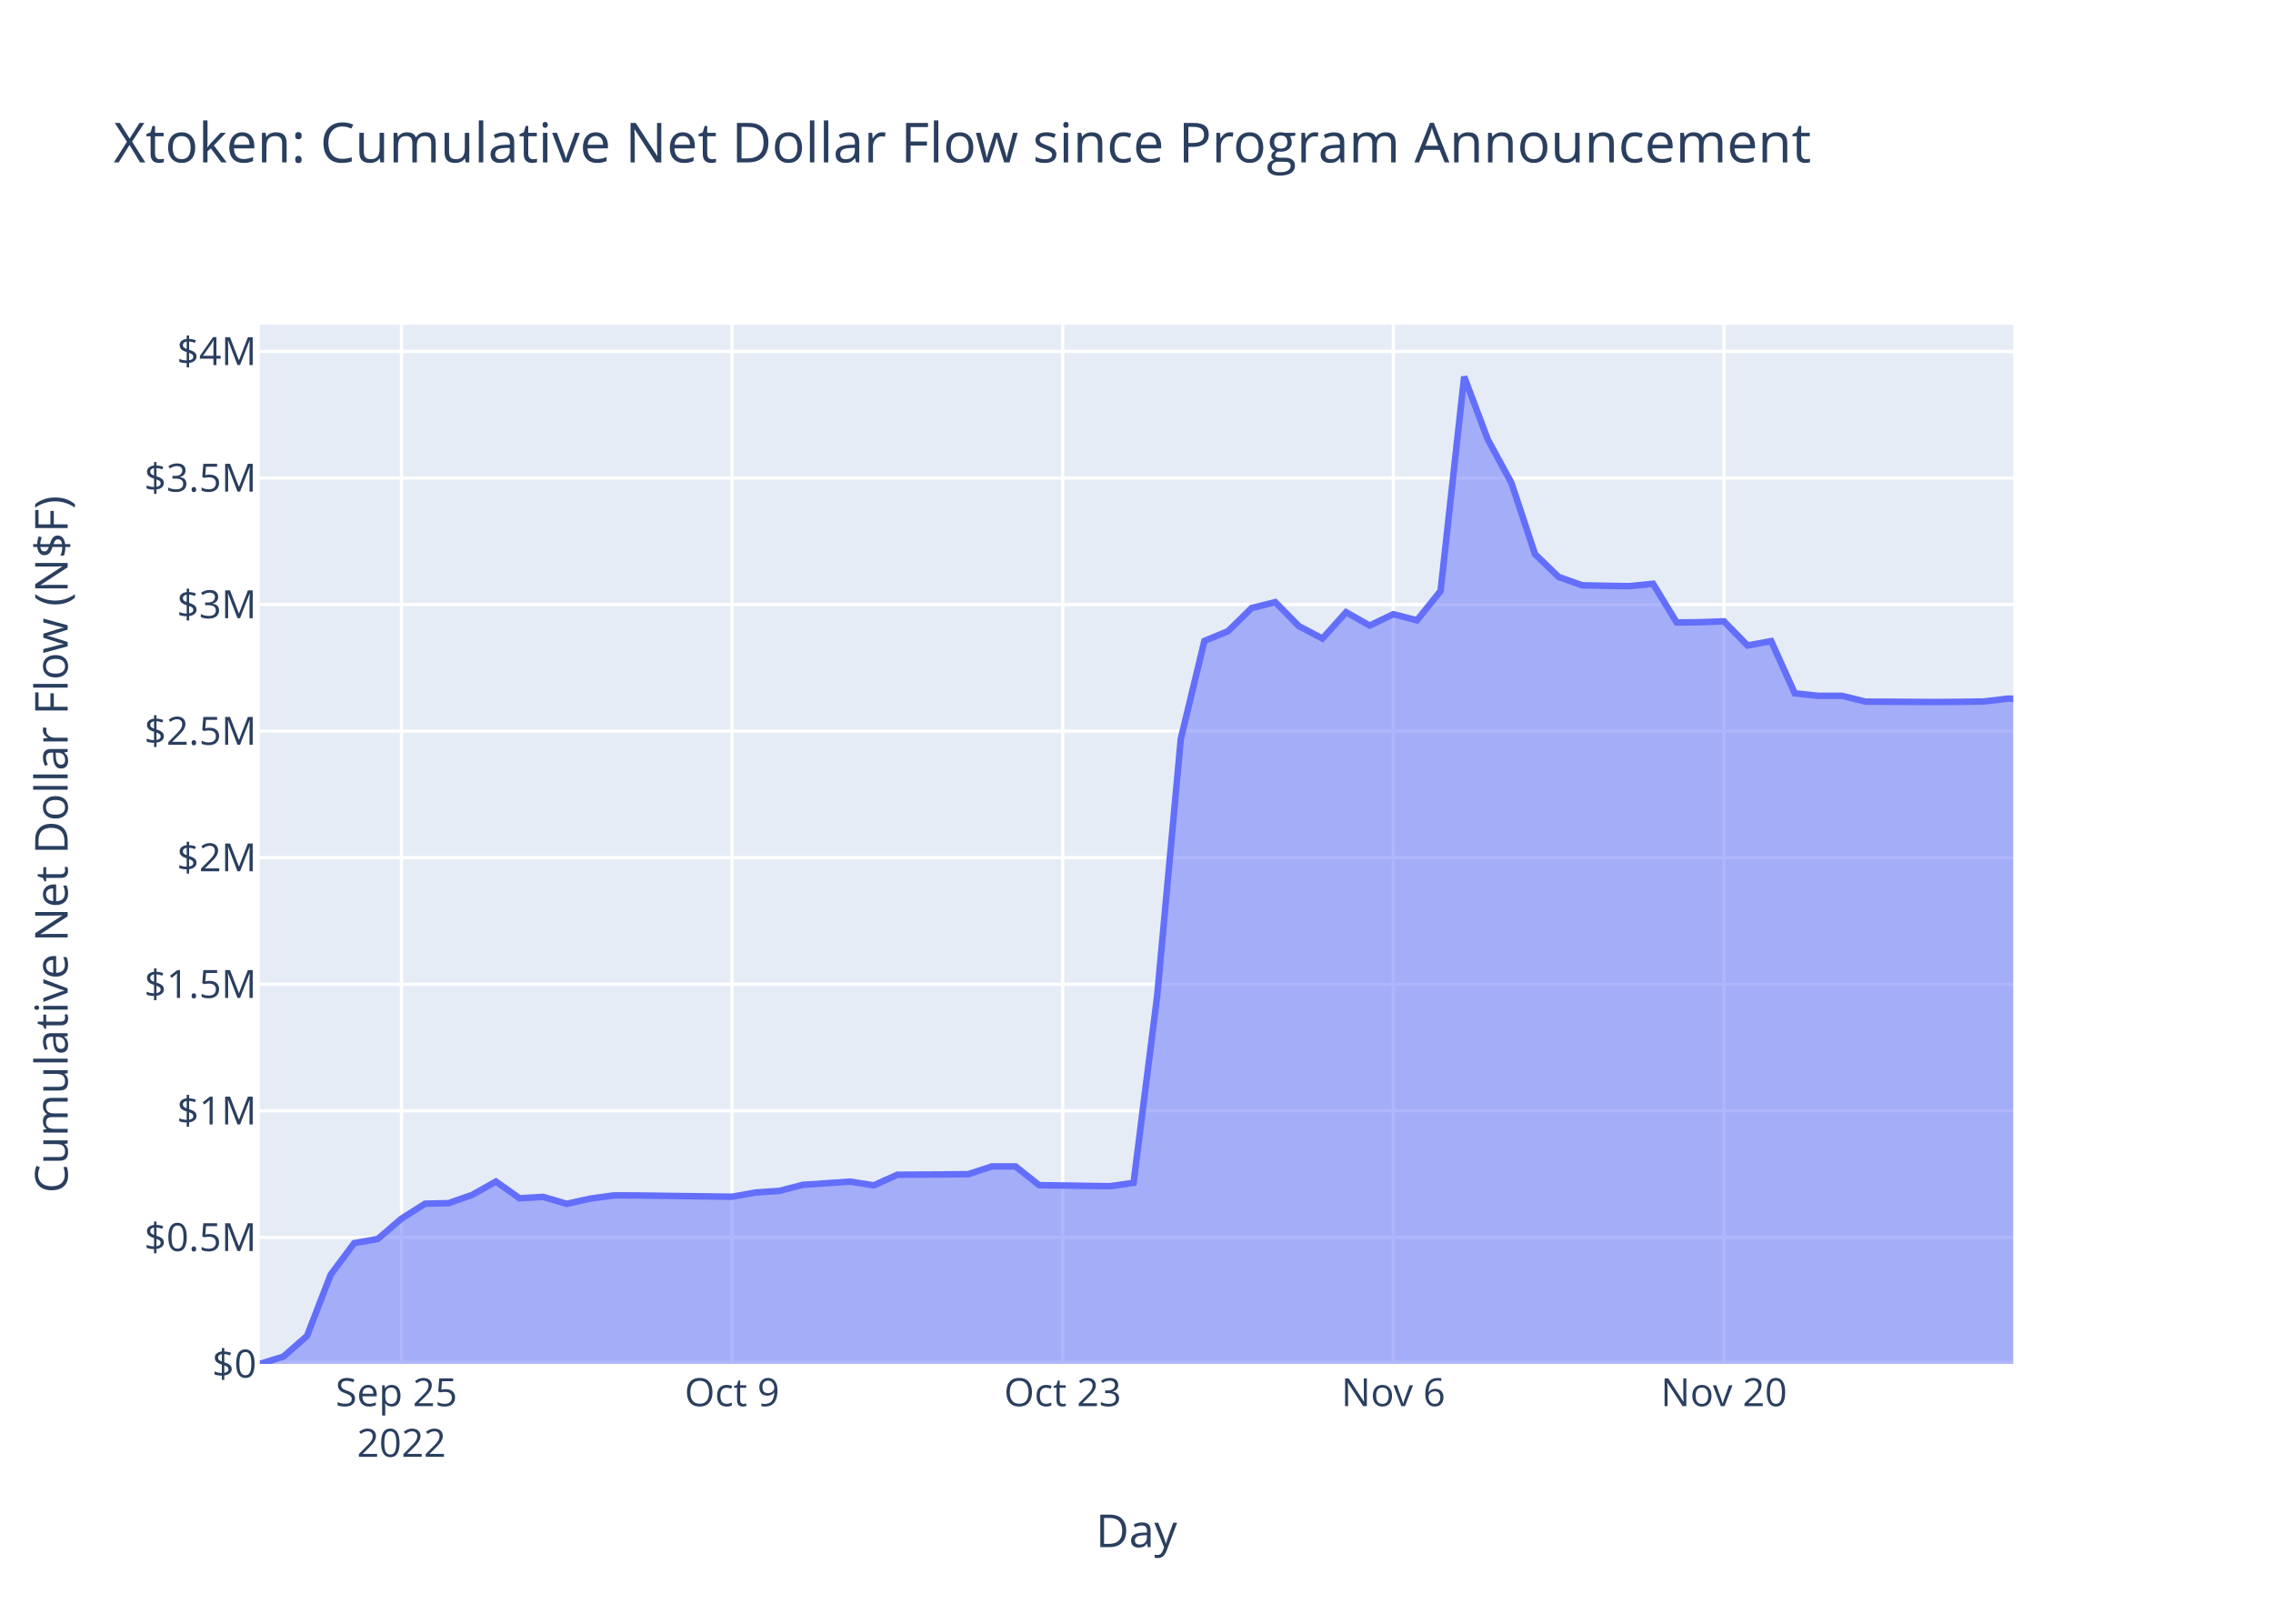
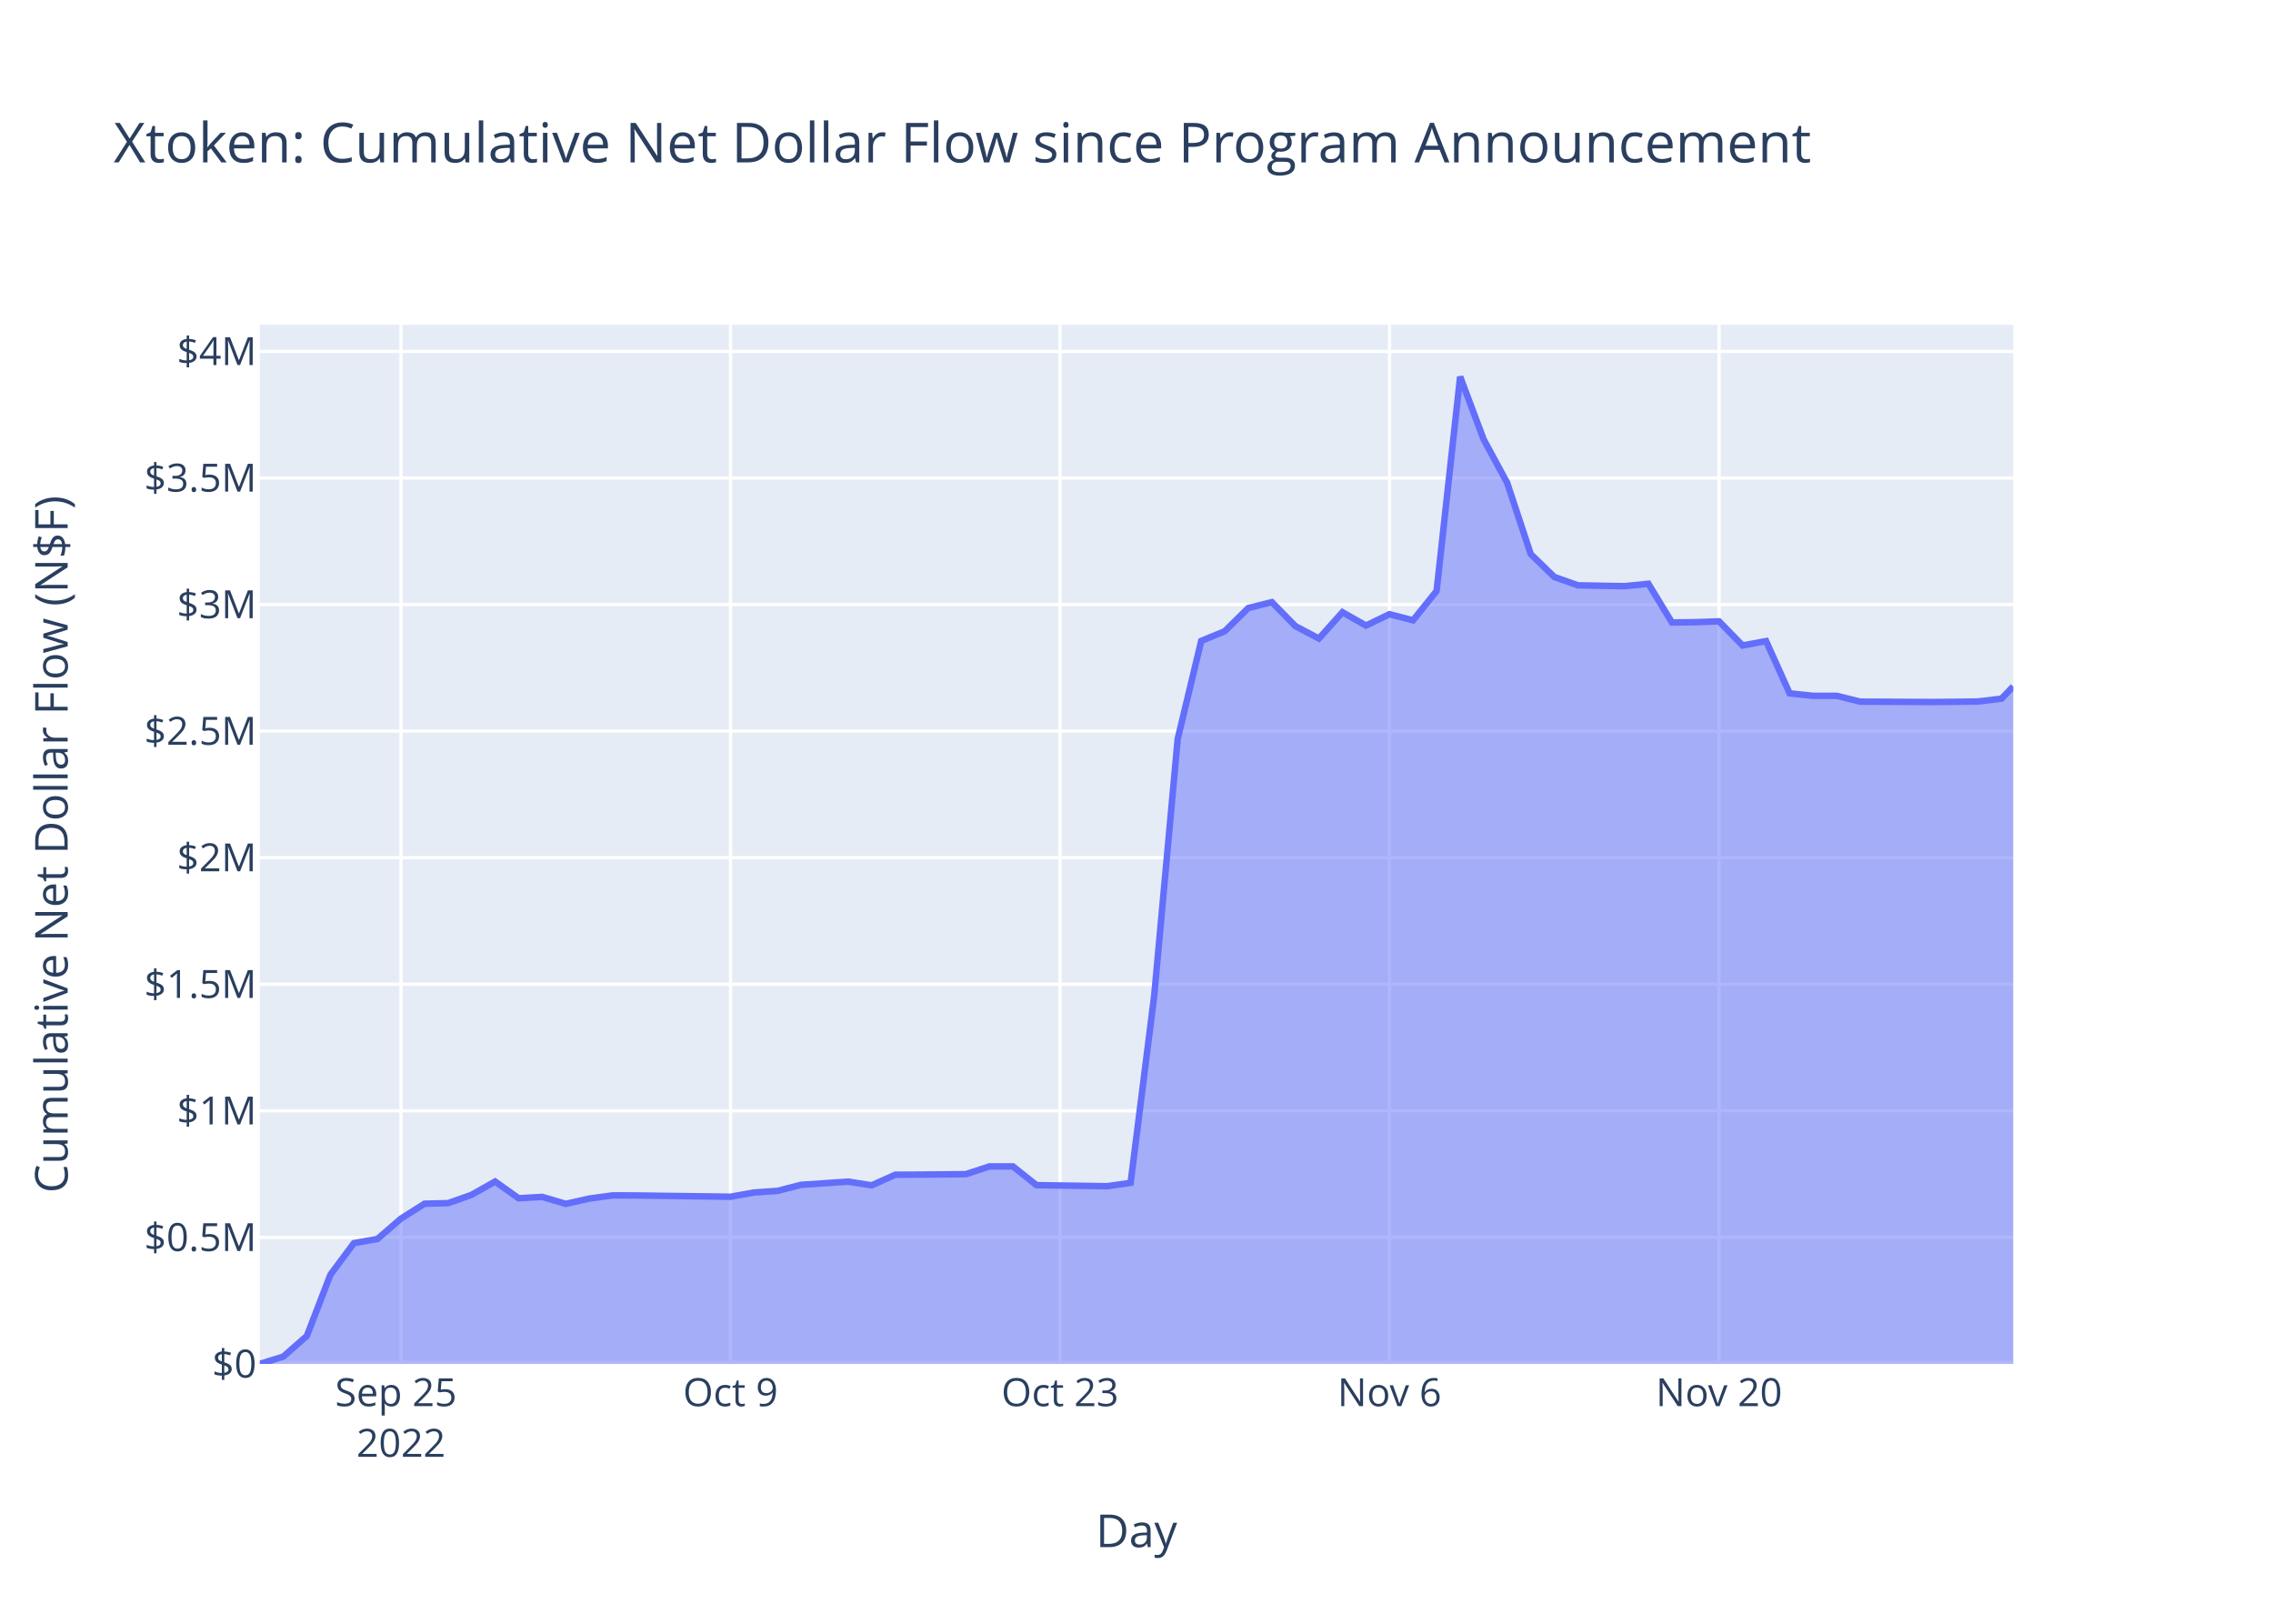
<svg xmlns="http://www.w3.org/2000/svg" class="main-svg" width="700" height="500" style="" viewBox="0 0 700 500">
  <rect x="0" y="0" width="700" height="500" style="fill: rgb(255, 255, 255); fill-opacity: 1;" />
-   <defs id="defs-8723ed">
+   <defs id="defs-cddd9f">
    <g class="clips">
-       <clipPath id="clip8723edxyplot" class="plotclip">
+       <clipPath id="clipcddd9fxyplot" class="plotclip">
        <rect width="540" height="320" />
      </clipPath>
-       <clipPath class="axesclip" id="clip8723edx">
+       <clipPath class="axesclip" id="clipcddd9fx">
        <rect x="80" y="0" width="540" height="500" />
      </clipPath>
-       <clipPath class="axesclip" id="clip8723edy">
+       <clipPath class="axesclip" id="clipcddd9fy">
        <rect x="0" y="100" width="700" height="320" />
      </clipPath>
-       <clipPath class="axesclip" id="clip8723edxy">
+       <clipPath class="axesclip" id="clipcddd9fxy">
        <rect x="80" y="100" width="540" height="320" />
      </clipPath>
    </g>
    <g class="gradients" />
    <g class="patterns" />
  </defs>
  <g class="bglayer">
    <rect class="bg" x="80" y="100" width="540" height="320" style="fill: rgb(229, 236, 246); fill-opacity: 1; stroke-width: 0;" />
  </g>
  <g class="layer-below">
    <g class="imagelayer" />
    <g class="shapelayer" />
  </g>
  <g class="cartesianlayer">
    <g class="subplot xy">
      <g class="layer-subplot">
        <g class="shapelayer" />
        <g class="imagelayer" />
      </g>
      <g class="minor-gridlayer">
        <g class="x" />
        <g class="y" />
      </g>
      <g class="gridlayer">
        <g class="x">
-           <path class="xgrid crisp" transform="translate(123.64,0)" d="M0,100v320" style="stroke: rgb(255, 255, 255); stroke-opacity: 1; stroke-width: 1px;" />
-           <path class="xgrid crisp" transform="translate(225.45,0)" d="M0,100v320" style="stroke: rgb(255, 255, 255); stroke-opacity: 1; stroke-width: 1px;" />
-           <path class="xgrid crisp" transform="translate(327.27,0)" d="M0,100v320" style="stroke: rgb(255, 255, 255); stroke-opacity: 1; stroke-width: 1px;" />
-           <path class="xgrid crisp" transform="translate(429.09,0)" d="M0,100v320" style="stroke: rgb(255, 255, 255); stroke-opacity: 1; stroke-width: 1px;" />
-           <path class="xgrid crisp" transform="translate(530.91,0)" d="M0,100v320" style="stroke: rgb(255, 255, 255); stroke-opacity: 1; stroke-width: 1px;" />
+           <path class="xgrid crisp" transform="translate(123.49,0)" d="M0,100v320" style="stroke: rgb(255, 255, 255); stroke-opacity: 1; stroke-width: 1px;" />
+           <path class="xgrid crisp" transform="translate(224.97,0)" d="M0,100v320" style="stroke: rgb(255, 255, 255); stroke-opacity: 1; stroke-width: 1px;" />
+           <path class="xgrid crisp" transform="translate(326.44,0)" d="M0,100v320" style="stroke: rgb(255, 255, 255); stroke-opacity: 1; stroke-width: 1px;" />
+           <path class="xgrid crisp" transform="translate(427.92,0)" d="M0,100v320" style="stroke: rgb(255, 255, 255); stroke-opacity: 1; stroke-width: 1px;" />
+           <path class="xgrid crisp" transform="translate(529.4,0)" d="M0,100v320" style="stroke: rgb(255, 255, 255); stroke-opacity: 1; stroke-width: 1px;" />
        </g>
        <g class="y">
          <path class="ygrid crisp" transform="translate(0,381.03)" d="M80,0h540" style="stroke: rgb(255, 255, 255); stroke-opacity: 1; stroke-width: 1px;" />
          <path class="ygrid crisp" transform="translate(0,342.05)" d="M80,0h540" style="stroke: rgb(255, 255, 255); stroke-opacity: 1; stroke-width: 1px;" />
          <path class="ygrid crisp" transform="translate(0,303.08)" d="M80,0h540" style="stroke: rgb(255, 255, 255); stroke-opacity: 1; stroke-width: 1px;" />
          <path class="ygrid crisp" transform="translate(0,264.1)" d="M80,0h540" style="stroke: rgb(255, 255, 255); stroke-opacity: 1; stroke-width: 1px;" />
          <path class="ygrid crisp" transform="translate(0,225.13)" d="M80,0h540" style="stroke: rgb(255, 255, 255); stroke-opacity: 1; stroke-width: 1px;" />
          <path class="ygrid crisp" transform="translate(0,186.16)" d="M80,0h540" style="stroke: rgb(255, 255, 255); stroke-opacity: 1; stroke-width: 1px;" />
          <path class="ygrid crisp" transform="translate(0,147.18)" d="M80,0h540" style="stroke: rgb(255, 255, 255); stroke-opacity: 1; stroke-width: 1px;" />
          <path class="ygrid crisp" transform="translate(0,108.21)" d="M80,0h540" style="stroke: rgb(255, 255, 255); stroke-opacity: 1; stroke-width: 1px;" />
        </g>
      </g>
      <g class="zerolinelayer">
        <path class="yzl zl crisp" transform="translate(0,420)" d="M80,0h540" style="stroke: rgb(255, 255, 255); stroke-opacity: 1; stroke-width: 2px;" />
      </g>
      <path class="xlines-below" />
      <path class="ylines-below" />
      <g class="overlines-below" />
      <g class="xaxislayer-below" />
      <g class="yaxislayer-below" />
      <g class="overaxes-below" />
-       <g class="plot" transform="translate(80,100)" clip-path="url(#clip8723edxyplot)">
+       <g class="plot" transform="translate(80,100)" clip-path="url(#clipcddd9fxyplot)">
        <g class="scatterlayer mlayer">
-           <g class="trace scatter trace9ace34" style="stroke-miterlimit: 2;">
+           <g class="trace scatter tracecd0d09" style="stroke-miterlimit: 2;">
            <g class="fills">
              <g>
-                 <path class="js-fill" d="M540,320L0,320L0,320L7.27,317.73L14.55,311.37L21.82,292.53L29.09,282.79L36.36,281.51L43.64,275.24L50.91,270.66L58.18,270.48L65.45,267.92L72.73,263.83L80,268.99L87.27,268.56L94.55,270.7L101.82,269.08L109.09,268.09L116.36,268.12L145.45,268.51L152.73,267.21L160,266.71L167.27,264.84L181.82,263.86L189.09,265L196.36,261.73L203.64,261.7L218.18,261.56L225.46,259.18L232.73,259.18L240,264.94L261.82,265.27L269.09,264.23L276.36,206.7L283.64,127.54L290.91,97.36L298.18,94.37L305.46,87.23L312.73,85.41L320,92.8L327.27,96.62L334.55,88.52L341.82,92.62L349.09,89.13L356.36,91.01L363.64,81.97L370.91,16L378.18,35.32L385.46,48.7L392.73,70.62L400,77.66L407.27,80.23L414.55,80.38L421.82,80.49L429.09,79.76L436.36,91.68L443.64,91.59L450.91,91.33L458.18,98.76L465.46,97.41L472.73,113.5L480,114.27L487.27,114.26L494.55,116.06L501.82,116.09L516.36,116.17L523.64,116.11L530.91,116.01L538.18,115.15L540,115.15" style="fill: rgb(99, 110, 250); fill-opacity: 0.5; stroke-width: 0;" />
+                 <path class="js-fill" d="M540,320L0,320L0,320L7.25,317.73L14.5,311.37L21.75,292.53L28.99,282.79L36.24,281.51L43.49,275.24L50.74,270.66L57.99,270.48L65.24,267.92L72.48,263.83L79.73,268.99L86.98,268.56L94.23,270.7L101.48,269.08L108.73,268.09L115.97,268.12L144.97,268.51L152.22,267.21L159.46,266.71L166.71,264.84L181.21,263.86L188.46,265L195.71,261.73L202.95,261.7L217.45,261.56L224.7,259.18L231.95,259.18L239.2,264.94L260.94,265.27L268.19,264.23L275.44,206.7L282.69,127.54L289.93,97.36L297.18,94.37L304.43,87.23L311.68,85.41L318.93,92.8L326.18,96.62L333.42,88.52L340.67,92.62L347.92,89.13L355.17,91.01L362.42,81.97L369.67,16L376.91,35.32L384.16,48.7L391.41,70.62L398.66,77.66L405.91,80.23L413.16,80.38L420.4,80.49L427.65,79.76L434.9,91.68L442.15,91.59L449.4,91.33L456.65,98.76L463.89,97.41L471.14,113.5L478.39,114.27L485.64,114.26L492.89,116.06L500.14,116.09L514.63,116.17L521.88,116.11L529.13,116.01L536.38,115.15L540,111.38" style="fill: rgb(99, 110, 250); fill-opacity: 0.5; stroke-width: 0;" />
              </g>
            </g>
            <g class="errorbars" />
            <g class="lines">
-               <path class="js-line" d="M0,320L7.27,317.73L14.55,311.37L21.82,292.53L29.09,282.79L36.36,281.51L43.64,275.24L50.91,270.66L58.18,270.48L65.45,267.92L72.73,263.83L80,268.99L87.27,268.56L94.55,270.7L101.82,269.08L109.09,268.09L116.36,268.12L145.45,268.51L152.73,267.21L160,266.71L167.27,264.84L181.82,263.86L189.09,265L196.36,261.73L203.64,261.7L218.18,261.56L225.46,259.18L232.73,259.18L240,264.94L261.82,265.27L269.09,264.23L276.36,206.7L283.64,127.54L290.91,97.36L298.18,94.37L305.46,87.23L312.73,85.41L320,92.8L327.27,96.62L334.55,88.52L341.82,92.62L349.09,89.13L356.36,91.01L363.64,81.97L370.91,16L378.18,35.32L385.46,48.7L392.73,70.62L400,77.66L407.27,80.23L414.55,80.38L421.82,80.49L429.09,79.76L436.36,91.68L443.64,91.59L450.91,91.33L458.18,98.76L465.46,97.41L472.73,113.5L480,114.27L487.27,114.26L494.55,116.06L501.82,116.09L516.36,116.17L523.64,116.11L530.91,116.01L538.18,115.15L540,115.15" style="vector-effect: non-scaling-stroke; fill: none; stroke: rgb(99, 110, 250); stroke-opacity: 1; stroke-width: 2px; opacity: 1;" />
+               <path class="js-line" d="M0,320L7.25,317.73L14.5,311.37L21.75,292.53L28.99,282.79L36.24,281.51L43.49,275.24L50.74,270.66L57.99,270.48L65.24,267.92L72.48,263.83L79.73,268.99L86.98,268.56L94.23,270.7L101.48,269.08L108.73,268.09L115.97,268.12L144.97,268.51L152.22,267.21L159.46,266.71L166.71,264.84L181.21,263.86L188.46,265L195.71,261.73L202.95,261.7L217.45,261.56L224.7,259.18L231.95,259.18L239.2,264.94L260.94,265.27L268.19,264.23L275.44,206.7L282.69,127.54L289.93,97.36L297.18,94.37L304.43,87.23L311.68,85.41L318.93,92.8L326.18,96.62L333.42,88.52L340.67,92.62L347.92,89.13L355.17,91.01L362.42,81.97L369.67,16L376.91,35.32L384.16,48.7L391.41,70.62L398.66,77.66L405.91,80.23L413.16,80.38L420.4,80.49L427.65,79.76L434.9,91.68L442.15,91.59L449.4,91.33L456.65,98.76L463.89,97.41L471.14,113.5L478.39,114.27L485.64,114.26L492.89,116.06L500.14,116.09L514.63,116.17L521.88,116.11L529.13,116.01L536.38,115.15L540,111.38" style="vector-effect: non-scaling-stroke; fill: none; stroke: rgb(99, 110, 250); stroke-opacity: 1; stroke-width: 2px; opacity: 1;" />
            </g>
            <g class="points" />
            <g class="text" />
          </g>
        </g>
      </g>
      <g class="overplot" />
      <path class="xlines-above crisp" d="M0,0" style="fill: none;" />
      <path class="ylines-above crisp" d="M0,0" style="fill: none;" />
      <g class="overlines-above" />
      <g class="xaxislayer-above">
        <g class="xtick">
-           <text text-anchor="middle" x="0" y="433" transform="translate(123.64,0)" style="font-family: 'Open Sans', verdana, arial, sans-serif; font-size: 12px; fill: rgb(42, 63, 95); fill-opacity: 1; white-space: pre; opacity: 1;">
+           <text text-anchor="middle" x="0" y="433" transform="translate(123.49,0)" style="font-family: 'Open Sans', verdana, arial, sans-serif; font-size: 12px; fill: rgb(42, 63, 95); fill-opacity: 1; white-space: pre; opacity: 1;">
            <tspan class="line" dy="0em" x="0" y="433">Sep 25</tspan>
            <tspan class="line" dy="1.3em" x="0" y="433">2022</tspan>
          </text>
        </g>
        <g class="xtick">
-           <text text-anchor="middle" x="0" y="433" style="font-family: 'Open Sans', verdana, arial, sans-serif; font-size: 12px; fill: rgb(42, 63, 95); fill-opacity: 1; white-space: pre; opacity: 1;" transform="translate(225.45,0)">Oct 9</text>
+           <text text-anchor="middle" x="0" y="433" style="font-family: 'Open Sans', verdana, arial, sans-serif; font-size: 12px; fill: rgb(42, 63, 95); fill-opacity: 1; white-space: pre; opacity: 1;" transform="translate(224.97,0)">Oct 9</text>
        </g>
        <g class="xtick">
-           <text text-anchor="middle" x="0" y="433" style="font-family: 'Open Sans', verdana, arial, sans-serif; font-size: 12px; fill: rgb(42, 63, 95); fill-opacity: 1; white-space: pre; opacity: 1;" transform="translate(327.27,0)">Oct 23</text>
+           <text text-anchor="middle" x="0" y="433" style="font-family: 'Open Sans', verdana, arial, sans-serif; font-size: 12px; fill: rgb(42, 63, 95); fill-opacity: 1; white-space: pre; opacity: 1;" transform="translate(326.44,0)">Oct 23</text>
        </g>
        <g class="xtick">
-           <text text-anchor="middle" x="0" y="433" style="font-family: 'Open Sans', verdana, arial, sans-serif; font-size: 12px; fill: rgb(42, 63, 95); fill-opacity: 1; white-space: pre; opacity: 1;" transform="translate(429.09,0)">Nov 6</text>
+           <text text-anchor="middle" x="0" y="433" style="font-family: 'Open Sans', verdana, arial, sans-serif; font-size: 12px; fill: rgb(42, 63, 95); fill-opacity: 1; white-space: pre; opacity: 1;" transform="translate(427.92,0)">Nov 6</text>
        </g>
        <g class="xtick">
-           <text text-anchor="middle" x="0" y="433" style="font-family: 'Open Sans', verdana, arial, sans-serif; font-size: 12px; fill: rgb(42, 63, 95); fill-opacity: 1; white-space: pre; opacity: 1;" transform="translate(530.91,0)">Nov 20</text>
+           <text text-anchor="middle" x="0" y="433" style="font-family: 'Open Sans', verdana, arial, sans-serif; font-size: 12px; fill: rgb(42, 63, 95); fill-opacity: 1; white-space: pre; opacity: 1;" transform="translate(529.4,0)">Nov 20</text>
        </g>
      </g>
      <g class="yaxislayer-above">
        <g class="ytick">
          <text text-anchor="end" x="79" y="4.2" transform="translate(0,420)" style="font-family: 'Open Sans', verdana, arial, sans-serif; font-size: 12px; fill: rgb(42, 63, 95); fill-opacity: 1; white-space: pre; opacity: 1;">$0</text>
        </g>
        <g class="ytick">
          <text text-anchor="end" x="79" y="4.2" style="font-family: 'Open Sans', verdana, arial, sans-serif; font-size: 12px; fill: rgb(42, 63, 95); fill-opacity: 1; white-space: pre; opacity: 1;" transform="translate(0,381.03)">$0.5M</text>
        </g>
        <g class="ytick">
          <text text-anchor="end" x="79" y="4.2" style="font-family: 'Open Sans', verdana, arial, sans-serif; font-size: 12px; fill: rgb(42, 63, 95); fill-opacity: 1; white-space: pre; opacity: 1;" transform="translate(0,342.05)">$1M</text>
        </g>
        <g class="ytick">
          <text text-anchor="end" x="79" y="4.2" style="font-family: 'Open Sans', verdana, arial, sans-serif; font-size: 12px; fill: rgb(42, 63, 95); fill-opacity: 1; white-space: pre; opacity: 1;" transform="translate(0,303.08)">$1.5M</text>
        </g>
        <g class="ytick">
          <text text-anchor="end" x="79" y="4.2" style="font-family: 'Open Sans', verdana, arial, sans-serif; font-size: 12px; fill: rgb(42, 63, 95); fill-opacity: 1; white-space: pre; opacity: 1;" transform="translate(0,264.1)">$2M</text>
        </g>
        <g class="ytick">
          <text text-anchor="end" x="79" y="4.2" style="font-family: 'Open Sans', verdana, arial, sans-serif; font-size: 12px; fill: rgb(42, 63, 95); fill-opacity: 1; white-space: pre; opacity: 1;" transform="translate(0,225.13)">$2.5M</text>
        </g>
        <g class="ytick">
          <text text-anchor="end" x="79" y="4.2" style="font-family: 'Open Sans', verdana, arial, sans-serif; font-size: 12px; fill: rgb(42, 63, 95); fill-opacity: 1; white-space: pre; opacity: 1;" transform="translate(0,186.16)">$3M</text>
        </g>
        <g class="ytick">
          <text text-anchor="end" x="79" y="4.2" style="font-family: 'Open Sans', verdana, arial, sans-serif; font-size: 12px; fill: rgb(42, 63, 95); fill-opacity: 1; white-space: pre; opacity: 1;" transform="translate(0,147.18)">$3.5M</text>
        </g>
        <g class="ytick">
          <text text-anchor="end" x="79" y="4.2" style="font-family: 'Open Sans', verdana, arial, sans-serif; font-size: 12px; fill: rgb(42, 63, 95); fill-opacity: 1; white-space: pre; opacity: 1;" transform="translate(0,108.21)">$4M</text>
        </g>
      </g>
      <g class="overaxes-above" />
    </g>
  </g>
  <g class="polarlayer" />
  <g class="smithlayer" />
  <g class="ternarylayer" />
  <g class="geolayer" />
  <g class="funnelarealayer" />
  <g class="pielayer" />
  <g class="iciclelayer" />
  <g class="treemaplayer" />
  <g class="sunburstlayer" />
  <g class="glimages" />
-   <defs id="topdefs-8723ed">
+   <defs id="topdefs-cddd9f">
    <g class="clips" />
  </defs>
  <g class="layer-above">
    <g class="imagelayer" />
    <g class="shapelayer" />
  </g>
  <g class="infolayer">
    <g class="g-gtitle">
      <text class="gtitle" x="35" y="50" text-anchor="start" dy="0em" style="font-family: 'Open Sans', verdana, arial, sans-serif; font-size: 17px; fill: rgb(42, 63, 95); opacity: 1; font-weight: normal; white-space: pre;">Xtoken: Cumulative Net Dollar Flow since Program Announcement</text>
    </g>
    <g class="g-xtitle">
      <text class="xtitle" x="350" y="476.409" text-anchor="middle" style="font-family: 'Open Sans', verdana, arial, sans-serif; font-size: 14px; fill: rgb(42, 63, 95); opacity: 1; font-weight: normal; white-space: pre;">Day</text>
    </g>
    <g class="g-ytitle">
      <text class="ytitle" transform="rotate(-90,20.84063,260)" x="20.841" y="260" text-anchor="middle" style="font-family: 'Open Sans', verdana, arial, sans-serif; font-size: 14px; fill: rgb(42, 63, 95); opacity: 1; font-weight: normal; white-space: pre;">Cumulative Net Dollar Flow (N$F)</text>
    </g>
  </g>
</svg>
